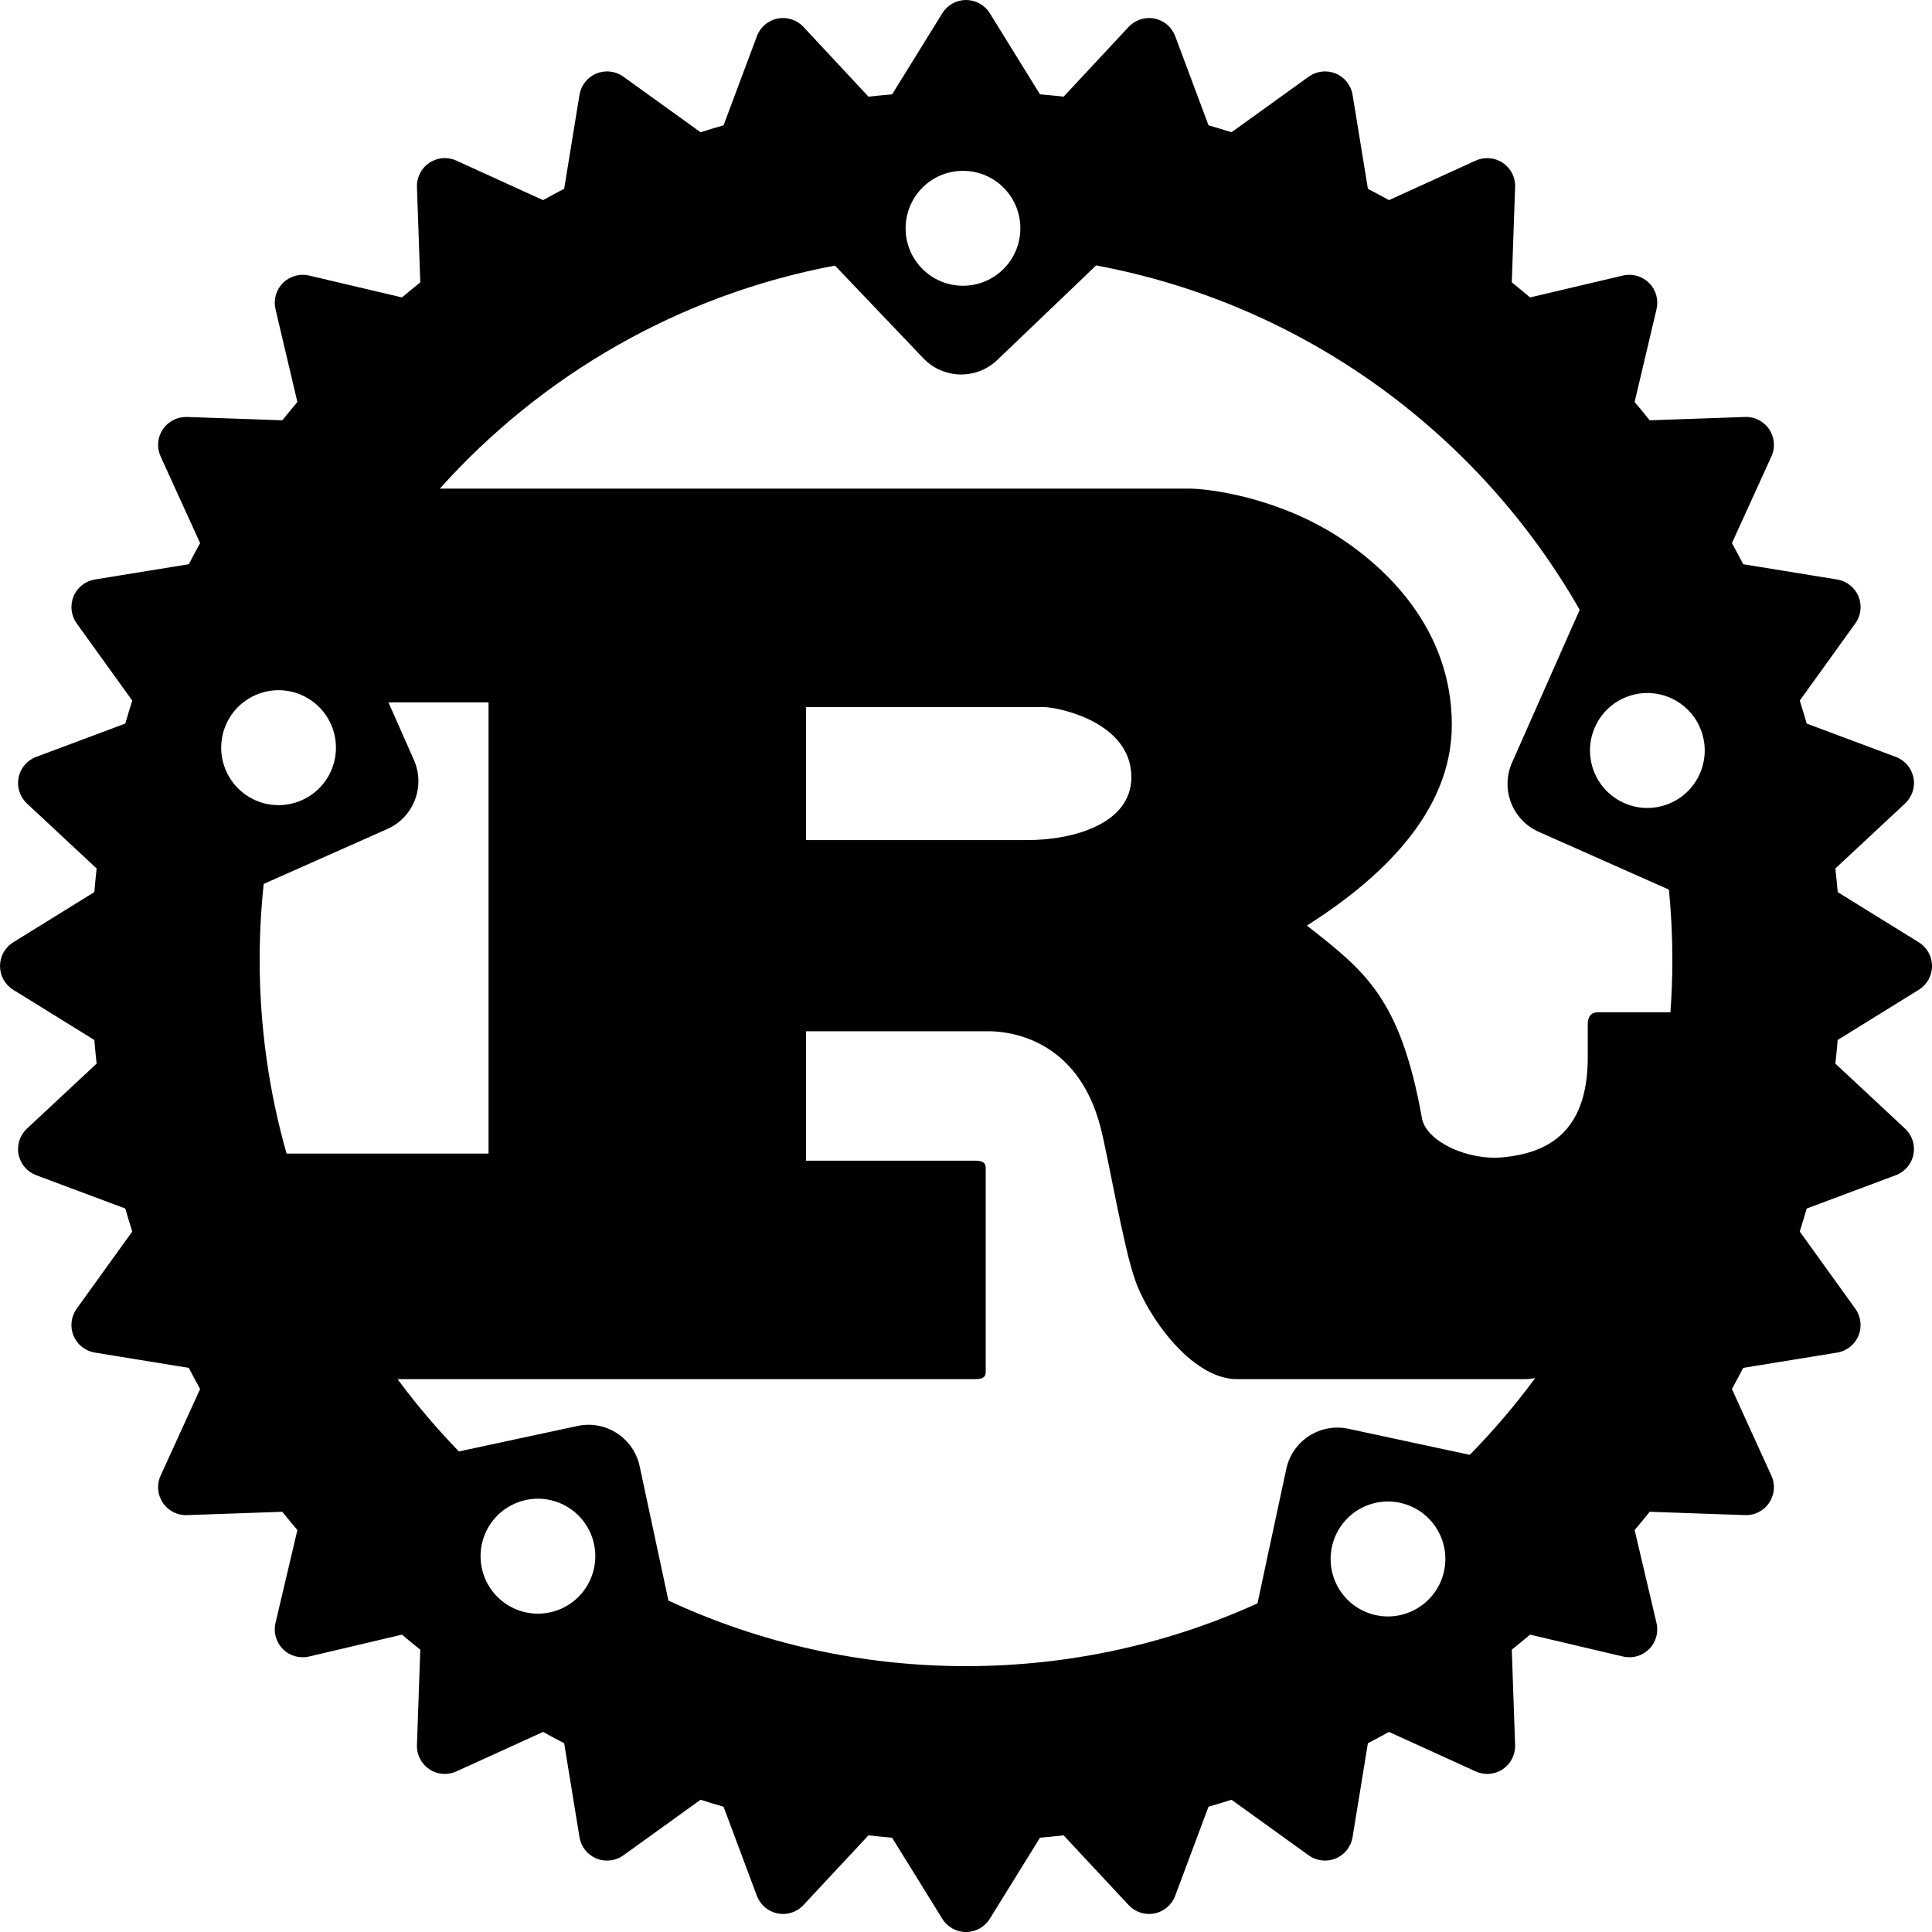
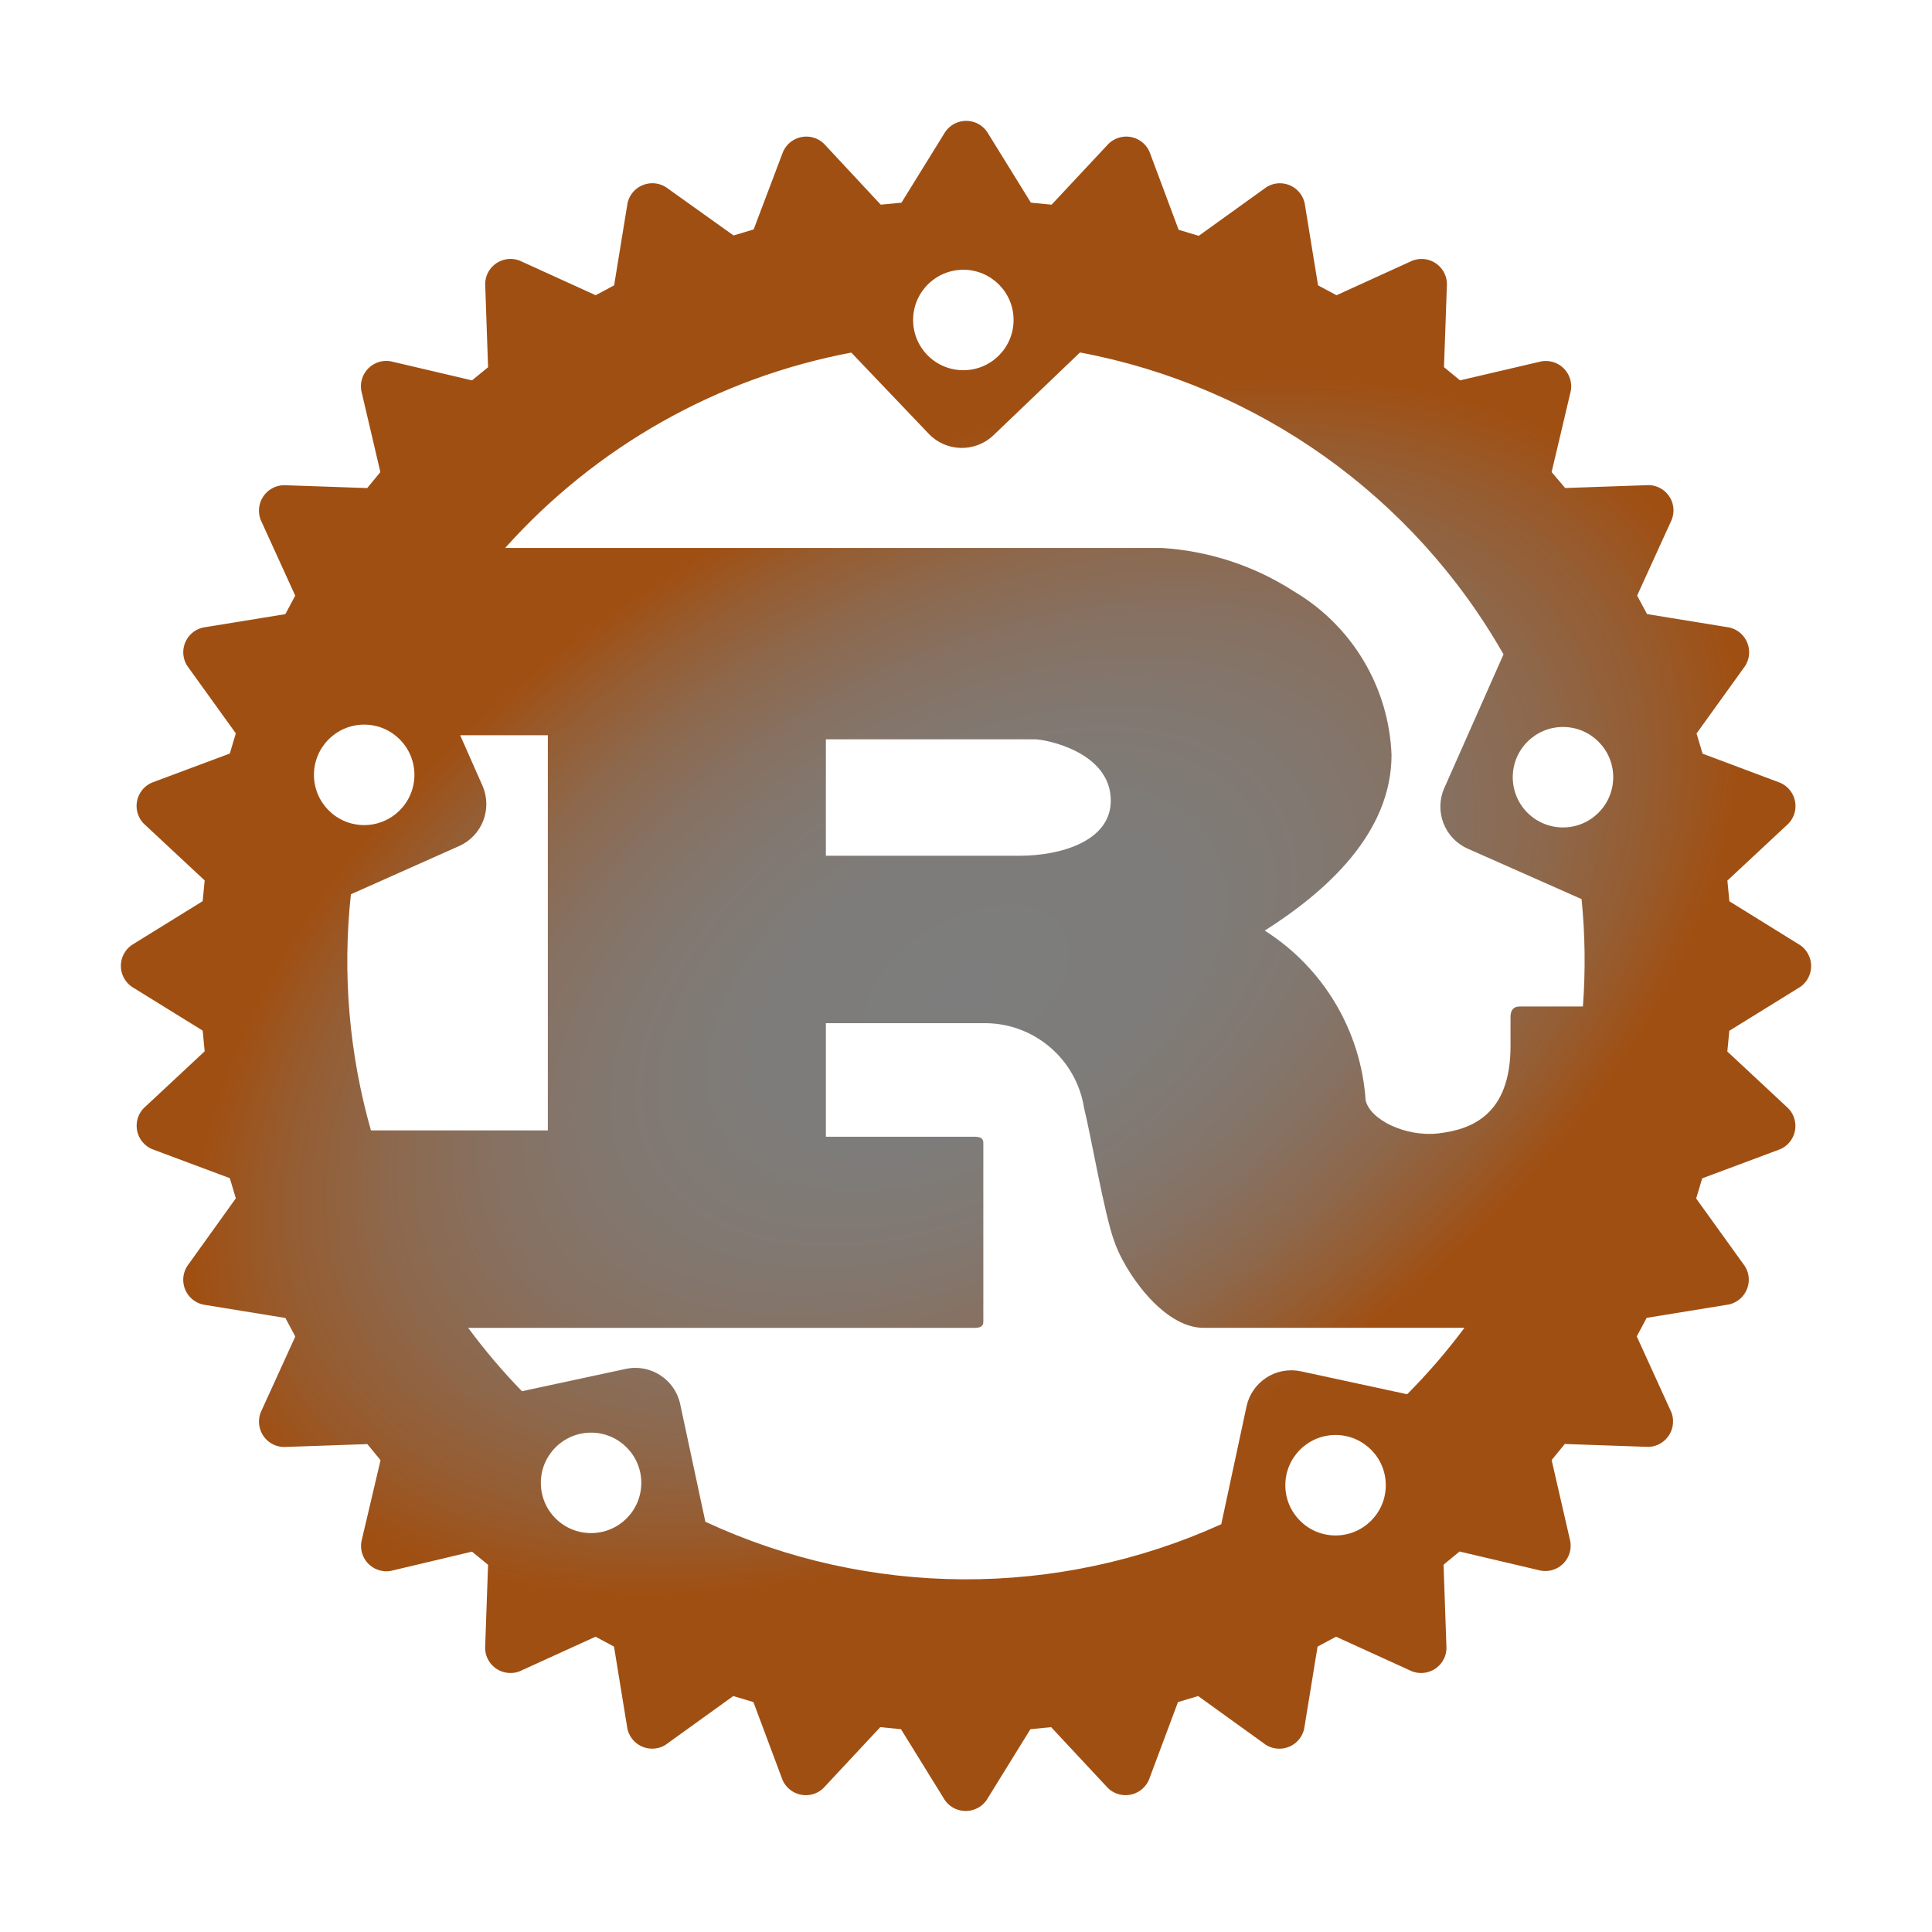
- <svg xmlns="http://www.w3.org/2000/svg" width="256px" height="256px" viewBox="0 0 256 256" version="1.1" preserveAspectRatio="xMidYMid">
-   <g>
-     <path d="M254.251,124.862 L243.504,118.209 C243.413,117.162 243.311,116.118 243.198,115.078 L252.434,106.464 C253.373,105.588 253.794,104.292 253.539,103.037 C253.292,101.777 252.409,100.74 251.208,100.293 L239.402,95.878 C239.106,94.855 238.795,93.84 238.477,92.83 L245.842,82.601 C246.593,81.562 246.747,80.209 246.258,79.023 C245.769,77.841 244.7,76.995 243.435,76.787 L230.986,74.762 C230.501,73.818 229.997,72.888 229.489,71.966 L234.72,60.483 C235.256,59.314 235.146,57.954 234.432,56.892 C233.72,55.826 232.514,55.202 231.228,55.251 L218.592,55.691 C217.939,54.874 217.274,54.065 216.596,53.27 L219.5,40.962 C219.793,39.712 219.424,38.403 218.514,37.496 C217.611,36.591 216.3,36.217 215.05,36.51 L202.745,39.411 C201.948,38.736 201.138,38.068 200.319,37.415 L200.761,24.78 C200.81,23.5 200.187,22.285 199.12,21.575 C198.051,20.861 196.699,20.754 195.532,21.284 L184.051,26.519 C183.124,26.01 182.194,25.506 181.255,25.019 L179.225,12.567 C179.019,11.305 178.173,10.234 176.989,9.745 C175.808,9.253 174.453,9.412 173.413,10.16 L163.177,17.525 C162.17,17.205 161.157,16.896 160.135,16.603 L155.72,4.794 C155.272,3.591 154.235,2.708 152.975,2.458 C151.718,2.211 150.424,2.629 149.551,3.564 L140.936,12.807 C139.897,12.692 138.85,12.587 137.806,12.501 L131.153,1.751 C130.48,0.663 129.289,0 128.007,0 C126.726,0 125.535,0.663 124.864,1.751 L118.211,12.501 C117.165,12.587 116.118,12.692 115.078,12.807 L106.461,3.564 C105.588,2.629 104.292,2.211 103.037,2.458 C101.777,2.71 100.74,3.591 100.293,4.794 L95.878,16.603 C94.855,16.896 93.843,17.207 92.833,17.525 L82.599,10.16 C81.559,9.409 80.204,9.25 79.02,9.745 C77.839,10.234 76.99,11.305 76.785,12.567 L74.755,25.019 C73.815,25.506 72.886,26.007 71.959,26.519 L60.478,21.284 C59.311,20.751 57.951,20.861 56.89,21.575 C55.823,22.285 55.2,23.5 55.248,24.78 L55.689,37.415 C54.872,38.068 54.062,38.736 53.262,39.411 L40.957,36.51 C39.707,36.219 38.396,36.591 37.491,37.496 C36.581,38.403 36.212,39.712 36.505,40.962 L39.404,53.27 C38.731,54.067 38.066,54.874 37.413,55.691 L24.777,55.251 C23.503,55.214 22.285,55.826 21.573,56.892 C20.859,57.954 20.751,59.314 21.282,60.483 L26.516,71.966 C26.007,72.888 25.504,73.818 25.017,74.762 L12.567,76.787 C11.303,76.993 10.236,77.839 9.745,79.023 C9.255,80.209 9.414,81.562 10.16,82.601 L17.525,92.83 C17.205,93.84 16.894,94.855 16.6,95.878 L4.792,100.293 C3.593,100.74 2.71,101.777 2.461,103.037 C2.211,104.294 2.629,105.588 3.566,106.464 L12.804,115.078 C12.689,116.118 12.587,117.165 12.499,118.209 L1.751,124.862 C0.663,125.535 -1.42108547e-14,126.723 -1.42108547e-14,128.007 C-1.42108547e-14,129.291 0.663,130.48 1.751,131.15 L12.499,137.803 C12.587,138.85 12.689,139.895 12.804,140.934 L3.566,149.551 C2.629,150.424 2.211,151.721 2.461,152.975 C2.71,154.235 3.593,155.27 4.792,155.72 L16.6,160.135 C16.894,161.157 17.205,162.172 17.525,163.182 L10.16,173.413 C9.412,174.455 9.253,175.808 9.745,176.989 C10.236,178.176 11.305,179.022 12.57,179.225 L25.017,181.25 C25.504,182.194 26.003,183.124 26.516,184.051 L21.282,195.529 C20.749,196.696 20.859,198.054 21.573,199.12 C22.287,200.189 23.503,200.813 24.777,200.761 L37.408,200.319 C38.066,201.14 38.729,201.945 39.404,202.745 L36.505,215.055 C36.212,216.303 36.581,217.606 37.491,218.514 C38.394,219.426 39.707,219.791 40.957,219.497 L53.262,216.599 C54.062,217.279 54.872,217.939 55.689,218.59 L55.248,231.228 C55.2,232.507 55.823,233.72 56.89,234.434 C57.951,235.146 59.311,235.254 60.478,234.72 L71.959,229.489 C72.884,230.002 73.813,230.501 74.755,230.988 L76.785,243.433 C76.99,244.7 77.837,245.771 79.02,246.258 C80.202,246.75 81.559,246.591 82.599,245.845 L92.828,238.475 C93.838,238.795 94.853,239.108 95.875,239.402 L100.29,251.206 C100.738,252.404 101.775,253.292 103.034,253.537 C104.292,253.791 105.586,253.371 106.459,252.431 L115.076,243.193 C116.115,243.313 117.162,243.413 118.209,243.506 L124.862,254.254 C125.532,255.337 126.723,256.005 128.005,256.005 C129.287,256.005 130.478,255.34 131.15,254.254 L137.803,243.506 C138.85,243.413 139.895,243.313 140.934,243.193 L149.549,252.431 C150.422,253.371 151.718,253.791 152.973,253.537 C154.233,253.29 155.27,252.404 155.717,251.206 L160.132,239.402 C161.154,239.108 162.17,238.795 163.18,238.475 L173.411,245.845 C174.451,246.591 175.806,246.75 176.987,246.258 C178.171,245.771 179.017,244.697 179.223,243.433 L181.253,230.988 C182.192,230.501 183.121,229.995 184.048,229.489 L195.529,234.72 C196.696,235.254 198.054,235.146 199.118,234.434 C200.184,233.72 200.805,232.509 200.759,231.228 L200.319,218.59 C201.136,217.937 201.945,217.279 202.742,216.599 L215.048,219.497 C216.298,219.791 217.609,219.426 218.511,218.514 C219.421,217.606 219.791,216.303 219.497,215.055 L216.599,202.745 C217.274,201.945 217.939,201.14 218.59,200.319 L231.225,200.761 C232.5,200.813 233.718,200.189 234.429,199.12 C235.144,198.054 235.254,196.696 234.718,195.529 L229.486,184.051 C229.997,183.124 230.499,182.194 230.983,181.25 L243.433,179.225 C244.7,179.022 245.766,178.176 246.255,176.989 C246.745,175.808 246.591,174.455 245.84,173.413 L238.475,163.182 C238.793,162.172 239.104,161.157 239.4,160.135 L251.206,155.72 C252.407,155.27 253.292,154.235 253.537,152.975 C253.791,151.718 253.371,150.424 252.431,149.551 L243.196,140.934 C243.308,139.895 243.411,138.848 243.501,137.803 L254.249,131.15 C255.337,130.48 256,129.289 256,128.007 C256,126.726 255.34,125.535 254.251,124.862 L254.251,124.862 Z M182.319,214.018 C178.215,213.133 175.605,209.087 176.486,204.971 C177.364,200.859 181.407,198.242 185.509,199.127 C189.613,200.006 192.227,204.058 191.347,208.168 C190.466,212.277 186.421,214.896 182.319,214.018 L182.319,214.018 Z M178.667,189.319 C174.923,188.517 171.239,190.899 170.437,194.651 L166.621,212.458 C154.846,217.802 141.771,220.771 128,220.771 C113.914,220.771 100.554,217.655 88.569,212.083 L84.756,194.277 C83.954,190.53 80.27,188.143 76.528,188.947 L60.808,192.323 C57.89,189.319 55.175,186.12 52.68,182.742 L129.169,182.742 C130.035,182.742 130.612,182.586 130.612,181.798 L130.612,154.741 C130.612,153.954 130.035,153.797 129.169,153.797 L106.799,153.797 L106.799,136.646 L130.994,136.646 C133.202,136.646 142.803,137.277 145.872,149.549 C146.834,153.323 148.944,165.599 150.388,169.529 C151.826,173.937 157.681,182.742 163.921,182.742 L202.036,182.742 C202.469,182.742 202.931,182.693 203.418,182.605 C200.774,186.198 197.873,189.598 194.749,192.775 L178.667,189.319 L178.667,189.319 Z M72.876,213.646 C68.772,214.532 64.731,211.915 63.848,207.803 C62.97,203.684 65.58,199.641 69.684,198.756 C73.789,197.878 77.832,200.495 78.712,204.606 C79.59,208.715 76.978,212.766 72.876,213.646 L72.876,213.646 Z M43.86,95.985 C45.563,99.828 43.831,104.331 39.993,106.031 C36.156,107.736 31.665,106.001 29.963,102.156 C28.26,98.311 29.992,93.816 33.83,92.111 C37.67,90.409 42.158,92.14 43.86,95.985 L43.86,95.985 Z M34.942,117.125 L51.318,109.849 C54.816,108.296 56.396,104.196 54.842,100.691 L51.47,93.065 L64.734,93.065 L64.734,152.853 L37.973,152.853 C35.652,144.693 34.407,136.081 34.407,127.181 C34.407,123.783 34.59,120.425 34.942,117.125 L34.942,117.125 Z M106.804,111.319 L106.804,93.696 L138.39,93.696 C140.022,93.696 149.911,95.582 149.911,102.976 C149.911,109.115 142.326,111.316 136.089,111.316 L106.804,111.316 L106.804,111.319 Z M221.596,127.181 C221.596,129.519 221.51,131.833 221.339,134.129 L211.736,134.129 C210.775,134.129 210.388,134.761 210.388,135.702 L210.388,140.112 C210.388,150.493 204.535,152.75 199.406,153.325 C194.522,153.875 189.106,151.28 188.439,148.291 C185.557,132.085 180.756,128.624 173.174,122.643 C182.583,116.668 192.374,107.853 192.374,96.054 C192.374,83.313 183.64,75.288 177.686,71.352 C169.334,65.847 160.086,64.744 157.591,64.744 L58.279,64.744 C71.746,49.713 89.998,39.066 110.641,35.192 L122.347,47.473 C124.994,50.244 129.377,50.347 132.146,47.698 L145.244,35.17 C172.689,40.279 195.926,57.364 209.317,80.803 L200.35,101.056 C198.802,104.561 200.382,108.66 203.877,110.213 L221.141,117.881 C221.439,120.946 221.596,124.042 221.596,127.181 L221.596,127.181 Z M122.352,24.745 C125.385,21.84 130.196,21.955 133.1,24.992 C135.998,28.038 135.888,32.854 132.848,35.757 C129.815,38.663 125.004,38.55 122.1,35.507 C119.204,32.467 119.315,27.651 122.352,24.745 L122.352,24.745 Z M211.335,96.355 C213.035,92.512 217.526,90.778 221.363,92.483 C225.201,94.185 226.933,98.686 225.23,102.528 C223.53,106.373 219.04,108.107 215.2,106.403 C211.367,104.7 209.635,100.202 211.335,96.355 L211.335,96.355 Z" fill="#000000" />
-   </g>
+ <svg xmlns="http://www.w3.org/2000/svg" width="800px" height="800px" viewBox="0 0 32 32">
+   <defs>
+     <radialGradient id="a" cx="-492.035" cy="-883.37" r="13.998" gradientTransform="matrix(0.866, -0.5, -0.3, -0.52, 177.106, -689.033)" gradientUnits="userSpaceOnUse">
+       <stop offset="0" stop-color="#7d7d7d" />
+       <stop offset="0.267" stop-color="#7e7c7a" />
+       <stop offset="0.45" stop-color="#817871" />
+       <stop offset="0.608" stop-color="#867162" />
+       <stop offset="0.753" stop-color="#8d684c" />
+       <stop offset="0.886" stop-color="#965c30" />
+       <stop offset="1" stop-color="#a04f12" />
+     </radialGradient>
+   </defs>
+   <path d="M15.124,5.3a.832.832,0,1,1,.832.832h0a.831.831,0,0,1-.832-.832M5.2,12.834a.832.832,0,1,1,.832.832h0a.832.832,0,0,1-.832-.832m19.856.039a.832.832,0,1,1,.832.832.831.831,0,0,1-.832-.832h0M7.605,14.013a.76.76,0,0,0,.386-1l-.369-.835H9.074v6.545H6.144a10.247,10.247,0,0,1-.332-3.911Zm6.074.161V12.245h3.458c.179,0,1.261.206,1.261,1.016,0,.672-.83.913-1.513.913ZM8.958,24.561a.832.832,0,1,1,.832.832.831.831,0,0,1-.832-.832h0m12.331.039a.832.832,0,1,1,.832.832.832.832,0,0,1-.832-.832h0m.257-1.887a.758.758,0,0,0-.9.584l-.418,1.949a10.249,10.249,0,0,1-8.545-.041l-.417-1.949a.759.759,0,0,0-.9-.583h0l-1.721.37a10.233,10.233,0,0,1-.89-1.049h8.374c.095,0,.158-.017.158-.1V18.928c0-.086-.063-.1-.158-.1h-2.45V16.947h2.649a1.665,1.665,0,0,1,1.629,1.412c.105.413.336,1.757.494,2.187.157.483.8,1.447,1.482,1.447h4.323a10.243,10.243,0,0,1-.949,1.1Zm4.65-7.821a10.261,10.261,0,0,1,.022,1.779H25.167c-.105,0-.148.069-.148.172v.483c0,1.136-.641,1.384-1.2,1.447-.535.06-1.128-.224-1.2-.551a3.616,3.616,0,0,0-1.671-2.808c1.03-.654,2.1-1.619,2.1-2.911A3.292,3.292,0,0,0,21.44,9.8a4.559,4.559,0,0,0-2.2-.724H8.367A10.246,10.246,0,0,1,14.1,5.84l1.282,1.344a.758.758,0,0,0,1.072.026h0l1.434-1.372a10.248,10.248,0,0,1,7.015,5l-.982,2.217a.761.761,0,0,0,.386,1Zm2.448.036-.033-.343,1.011-.943a.42.42,0,0,0-.013-.595.428.428,0,0,0-.121-.081L28.2,12.483l-.1-.334.806-1.12a.422.422,0,0,0-.13-.581.43.43,0,0,0-.133-.055l-1.363-.222-.164-.306.573-1.257a.419.419,0,0,0-.236-.544.426.426,0,0,0-.146-.029l-1.383.048L25.7,7.819l.318-1.347a.421.421,0,0,0-.343-.487.435.435,0,0,0-.144,0L24.183,6.3l-.266-.219L23.966,4.7a.421.421,0,0,0-.431-.411.426.426,0,0,0-.141.028l-1.257.573-.306-.164-.222-1.363a.421.421,0,0,0-.5-.318.43.43,0,0,0-.133.055l-1.121.806-.333-.1-.483-1.293a.421.421,0,0,0-.555-.215.442.442,0,0,0-.12.08L17.418,3.39l-.343-.033L16.347,2.18a.421.421,0,0,0-.688,0l-.728,1.177-.343.033-.943-1.012a.421.421,0,0,0-.595.015.442.442,0,0,0-.08.12L12.483,3.8l-.333.1-1.12-.8a.422.422,0,0,0-.581.13.43.43,0,0,0-.055.133l-.222,1.363-.306.164L8.608,4.317a.421.421,0,0,0-.544.239.444.444,0,0,0-.028.144l.048,1.383L7.818,6.3,6.471,5.984a.421.421,0,0,0-.487.343.435.435,0,0,0,0,.144L6.3,7.819l-.218.265L4.7,8.036a.422.422,0,0,0-.383.573L4.89,9.866l-.164.306-1.363.222a.42.42,0,0,0-.318.5.43.43,0,0,0,.055.133l.806,1.12-.1.334-1.293.483a.421.421,0,0,0-.215.555.414.414,0,0,0,.081.121l1.011.943-.033.343-1.177.728a.421.421,0,0,0,0,.688l1.177.728.033.343-1.011.943a.421.421,0,0,0,.015.595.436.436,0,0,0,.119.08l1.293.483.1.334L3.1,20.972a.421.421,0,0,0,.131.581.43.43,0,0,0,.133.055l1.363.222.164.307-.573,1.257a.422.422,0,0,0,.24.545.438.438,0,0,0,.143.028l1.383-.048.219.266-.317,1.348a.42.42,0,0,0,.341.486.4.4,0,0,0,.146,0L7.818,25.7l.266.218L8.035,27.3a.419.419,0,0,0,.429.41.413.413,0,0,0,.143-.028l1.257-.573.306.164.222,1.362a.421.421,0,0,0,.5.319.407.407,0,0,0,.133-.055l1.12-.807.334.1.483,1.292a.422.422,0,0,0,.556.214.436.436,0,0,0,.119-.08l.943-1.011.343.034.728,1.177a.422.422,0,0,0,.588.1.413.413,0,0,0,.1-.1l.728-1.177.343-.034.943,1.011a.421.421,0,0,0,.595-.015.436.436,0,0,0,.08-.119l.483-1.292.334-.1,1.12.807a.421.421,0,0,0,.581-.131.43.43,0,0,0,.055-.133l.222-1.362.306-.164,1.257.573a.421.421,0,0,0,.544-.239.438.438,0,0,0,.028-.143l-.048-1.384.265-.218,1.347.317a.421.421,0,0,0,.487-.34.447.447,0,0,0,0-.146L25.7,24.183l.218-.266,1.383.048a.421.421,0,0,0,.41-.431.4.4,0,0,0-.028-.142l-.573-1.257.164-.307,1.363-.222a.421.421,0,0,0,.319-.5.434.434,0,0,0-.056-.135l-.806-1.12.1-.334,1.293-.483a.42.42,0,0,0,.215-.554.414.414,0,0,0-.081-.121l-1.011-.943.033-.343,1.177-.728a.421.421,0,0,0,0-.688Z" style="fill:url(#a)" />
</svg>
